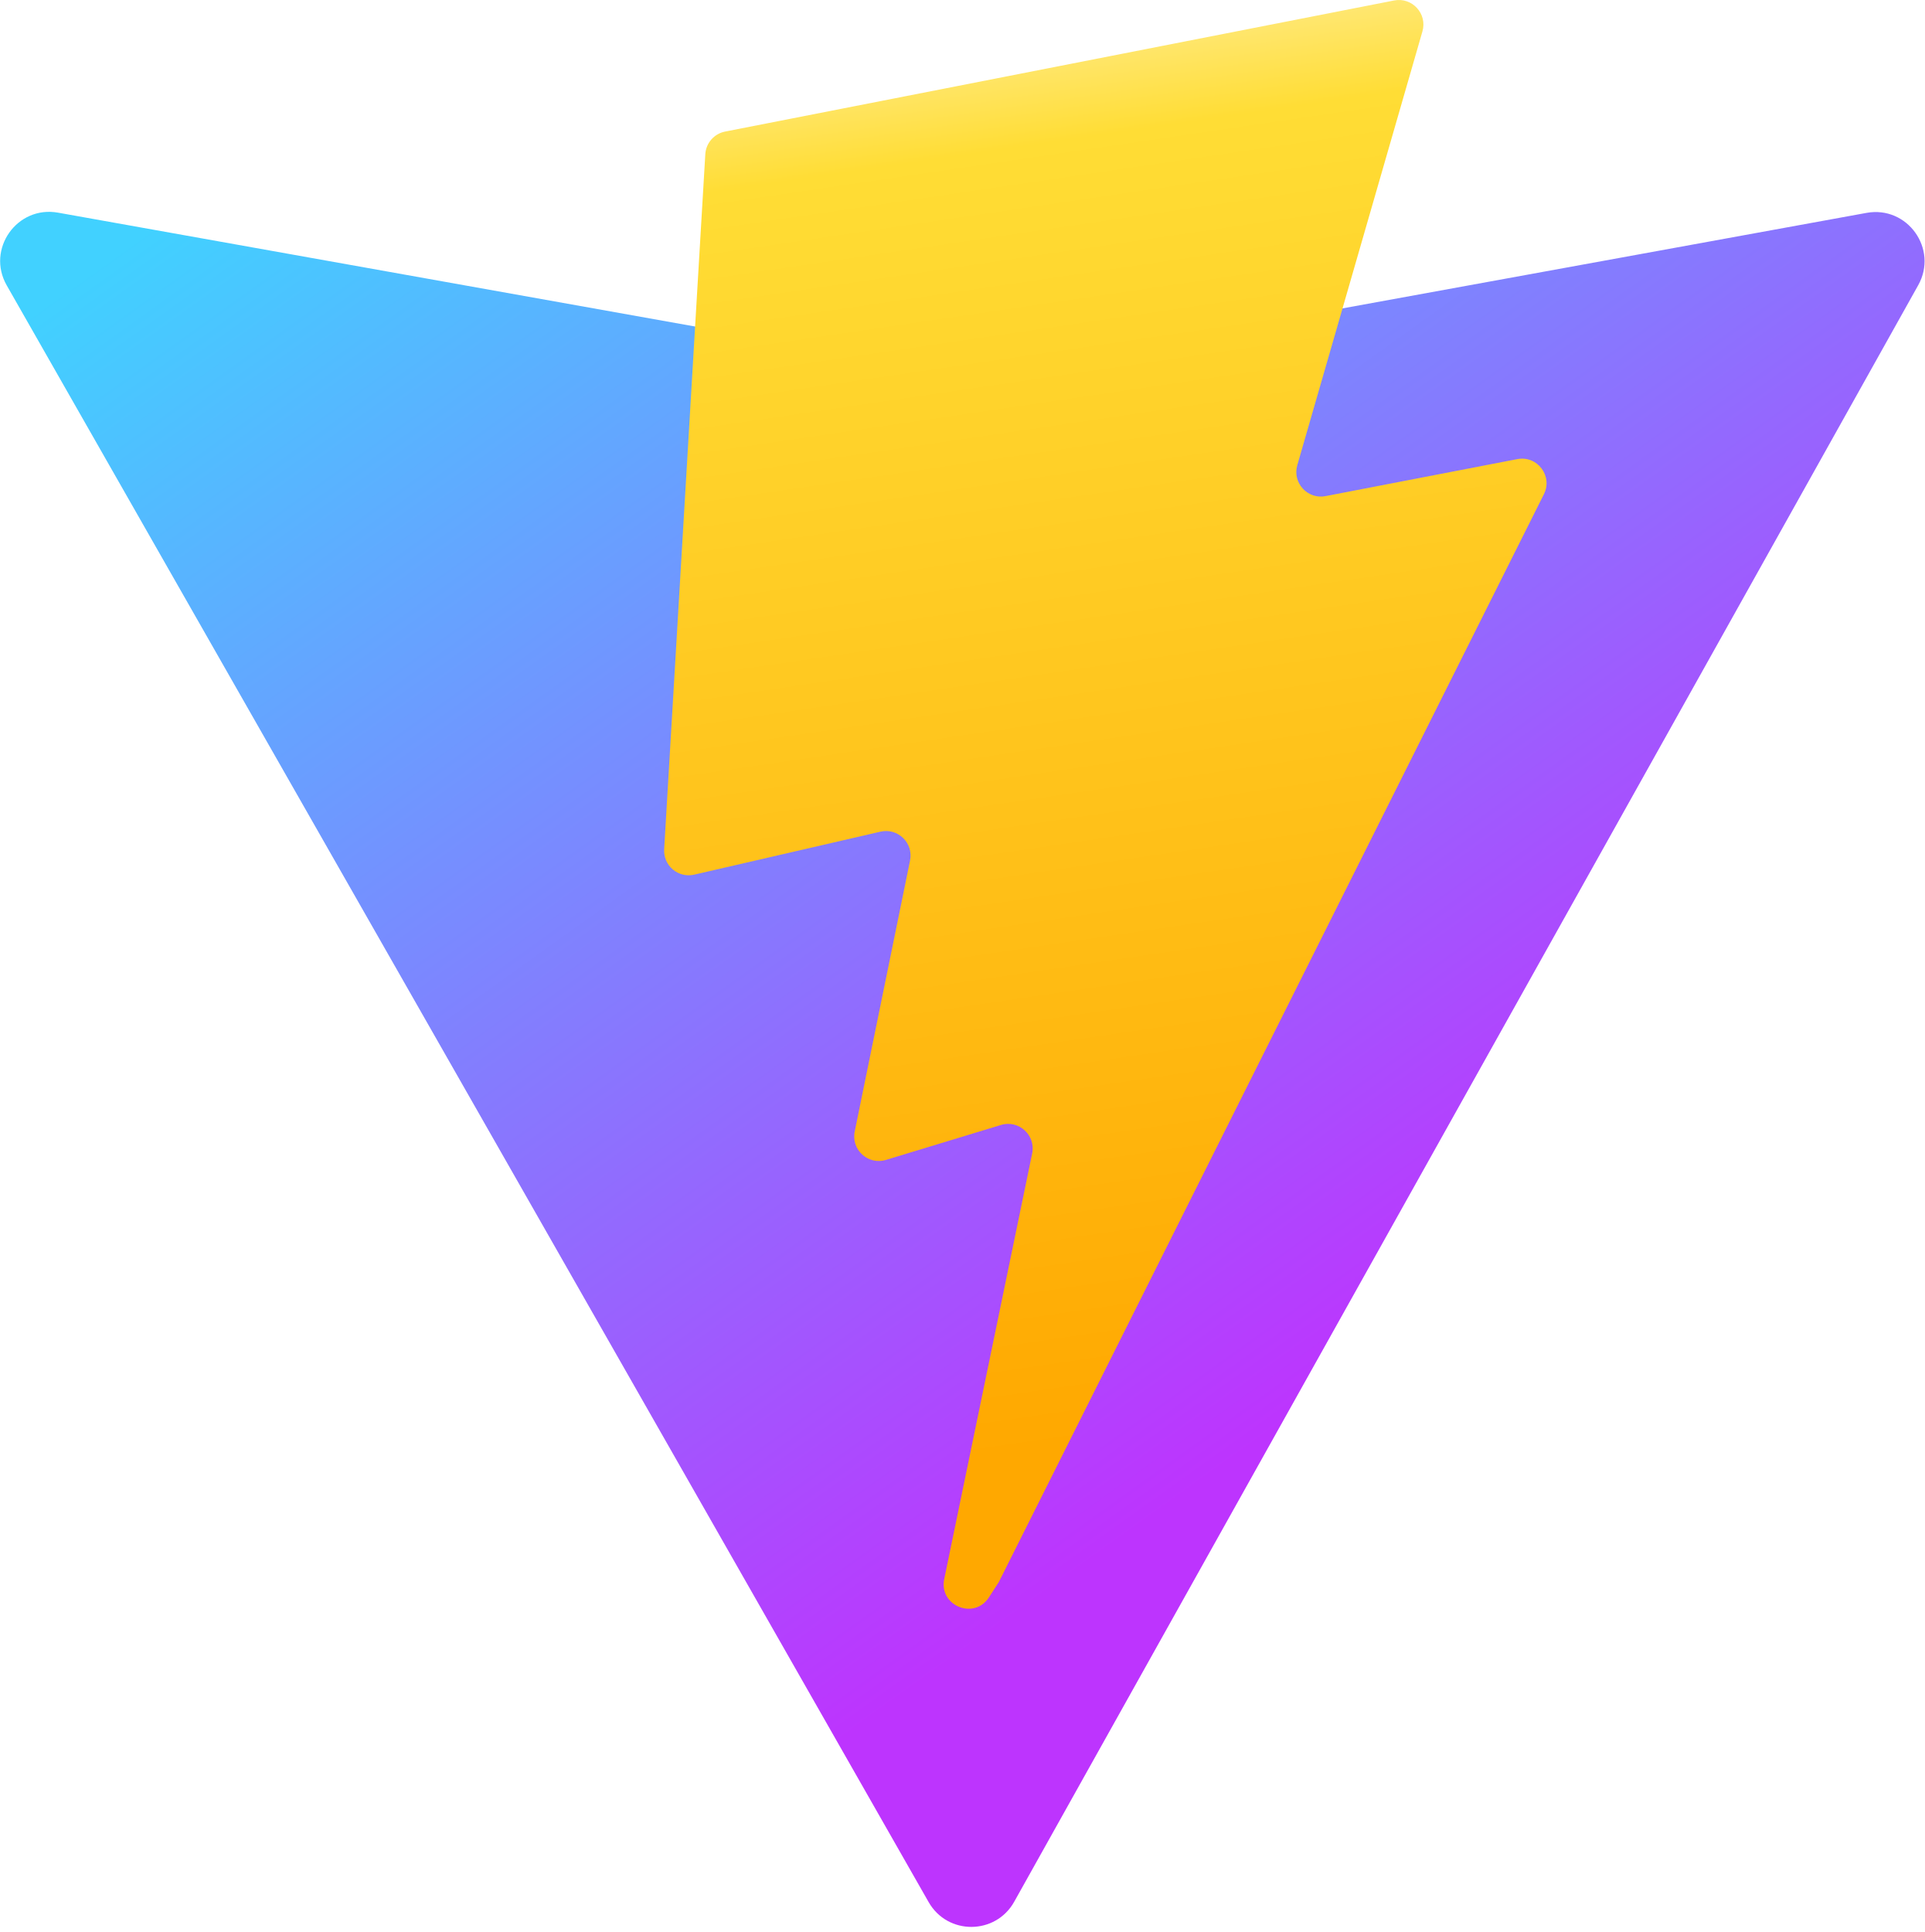
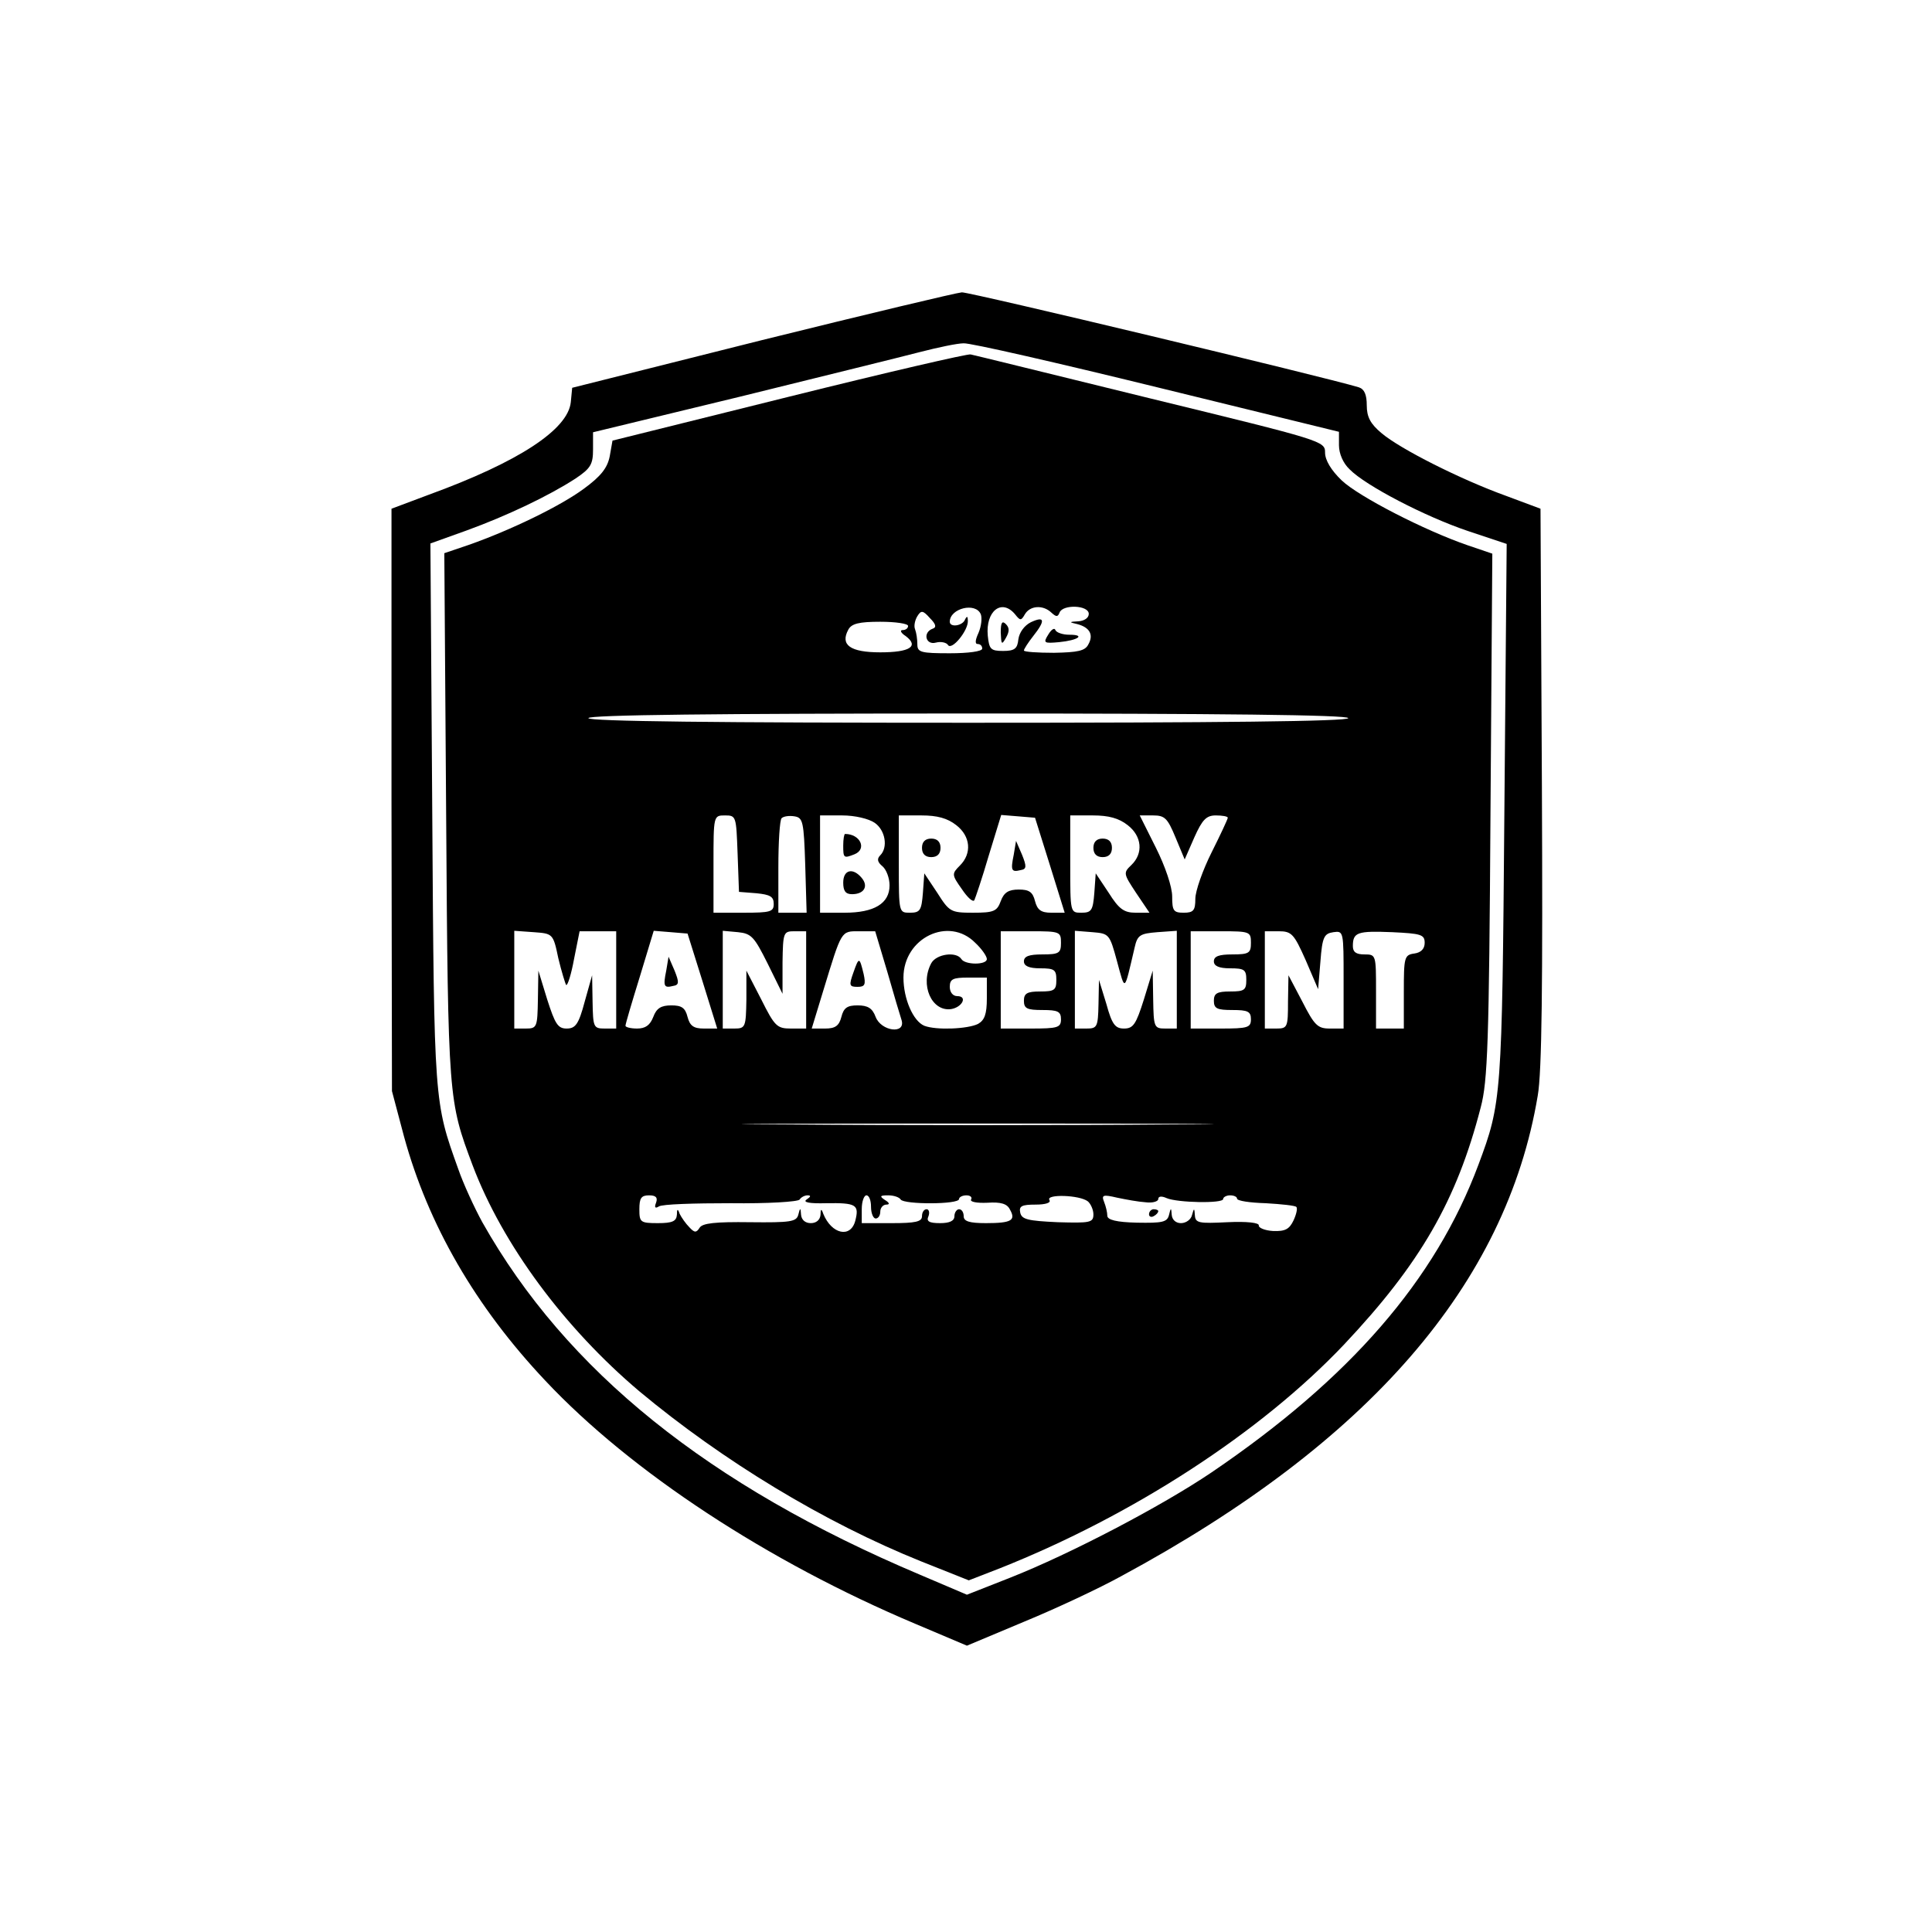
- <svg xmlns="http://www.w3.org/2000/svg" aria-hidden="true" role="img" class="iconify iconify--logos" width="31.88" height="32" preserveAspectRatio="xMidYMid meet" viewBox="0 0 256 257">
-   <defs>
-     <linearGradient id="IconifyId1813088fe1fbc01fb466" x1="-.828%" x2="57.636%" y1="7.652%" y2="78.411%">
-       <stop offset="0%" stop-color="#41D1FF" />
-       <stop offset="100%" stop-color="#BD34FE" />
-     </linearGradient>
-     <linearGradient id="IconifyId1813088fe1fbc01fb467" x1="43.376%" x2="50.316%" y1="2.242%" y2="89.03%">
-       <stop offset="0%" stop-color="#FFEA83" />
-       <stop offset="8.333%" stop-color="#FFDD35" />
-       <stop offset="100%" stop-color="#FFA800" />
-     </linearGradient>
-   </defs>
-   <path fill="url(#IconifyId1813088fe1fbc01fb466)" d="M255.153 37.938L134.897 252.976c-2.483 4.44-8.862 4.466-11.382.048L.875 37.958c-2.746-4.814 1.371-10.646 6.827-9.67l120.385 21.517a6.537 6.537 0 0 0 2.322-.004l117.867-21.483c5.438-.991 9.574 4.796 6.877 9.62Z" />
-   <path fill="url(#IconifyId1813088fe1fbc01fb467)" d="M185.432.063L96.44 17.501a3.268 3.268 0 0 0-2.634 3.014l-5.474 92.456a3.268 3.268 0 0 0 3.997 3.378l24.777-5.718c2.318-.535 4.413 1.507 3.936 3.838l-7.361 36.047c-.495 2.426 1.782 4.5 4.151 3.78l15.304-4.649c2.372-.72 4.652 1.36 4.15 3.788l-11.698 56.621c-.732 3.542 3.979 5.473 5.943 2.437l1.313-2.028l72.516-144.72c1.215-2.423-.88-5.186-3.54-4.672l-25.505 4.922c-2.396.462-4.435-1.77-3.759-4.114l16.646-57.705c.677-2.35-1.37-4.583-3.769-4.113Z" />
+ <svg xmlns="http://www.w3.org/2000/svg" version="1.0" width="417pt" height="417pt" viewBox="0 0 417 417" preserveAspectRatio="xMidYMid meet">
+   <g transform="translate(0,417) scale(0.1,-0.1)" fill="#000000" stroke="none">
+     <path d="M1645 3436 l-410 -103 -3 -31 c-6 -59 -112 -129 -307 -200 l-80 -30 0 -628 1 -629 26 -98 c52 -190 154 -367 305 -527 185 -197 481 -391 799 -525 l111 -47 124 52 c68 28 162 72 209 98 534 288 831 630 899 1037 9 50 11 243 9 669 l-3 598 -75 28 c-97 35 -228 101 -268 135 -24 20 -32 35 -32 60 0 23 -5 35 -17 39 -76 23 -841 206 -857 205 -12 -1 -205 -47 -431 -103z m853 -102 l392 -96 0 -29 c0 -18 9 -39 23 -52 34 -35 163 -102 255 -133 l84 -28 -5 -580 c-5 -616 -6 -626 -56 -760 -93 -249 -277 -461 -576 -664 -108 -73 -305 -176 -434 -227 l-94 -37 -101 43 c-457 193 -764 440 -945 761 -17 31 -41 83 -52 115 -52 145 -52 141 -56 764 l-4 586 78 28 c88 32 178 75 235 112 33 22 38 31 38 63 l0 37 318 77 c174 43 349 86 387 96 39 10 81 19 95 19 14 1 202 -42 418 -95z" />
+     <path d="M1704 3314 l-382 -95 -6 -34 c-5 -25 -19 -43 -56 -70 -50 -37 -157 -89 -248 -121 l-53 -18 4 -571 c4 -609 5 -611 57 -750 65 -172 199 -352 360 -488 180 -150 399 -283 608 -367 l103 -41 67 26 c287 114 563 293 743 483 164 174 243 310 295 512 15 56 18 141 21 630 l4 565 -53 18 c-93 32 -235 105 -272 140 -23 22 -36 44 -36 60 0 25 -4 26 -377 117 -208 51 -382 94 -388 95 -5 2 -182 -39 -391 -91z m413 -470 c3 -8 1 -26 -5 -40 -7 -15 -8 -24 -2 -24 6 0 10 -4 10 -10 0 -6 -30 -10 -70 -10 -62 0 -70 2 -70 19 0 11 -2 25 -5 33 -3 7 0 20 5 28 8 13 12 13 27 -4 13 -13 15 -20 6 -23 -22 -8 -15 -36 7 -30 11 3 23 0 26 -5 8 -13 44 31 43 52 0 10 -2 11 -6 3 -5 -14 -33 -18 -33 -5 0 29 56 43 67 16z m74 0 c11 -14 13 -14 21 0 11 19 39 21 57 4 11 -10 14 -10 18 0 7 18 63 16 63 -3 0 -9 -10 -15 -22 -16 -21 -1 -21 -2 -3 -6 27 -7 36 -23 24 -44 -7 -14 -23 -17 -74 -18 -36 0 -65 2 -65 5 0 3 9 17 20 31 27 34 25 44 -5 30 -14 -7 -25 -22 -27 -37 -2 -20 -8 -25 -33 -25 -27 0 -30 4 -33 33 -5 53 30 81 59 46z m-231 -25 c0 -5 -5 -9 -12 -9 -6 0 -4 -6 7 -13 29 -22 9 -35 -55 -35 -65 0 -87 16 -69 49 7 13 23 17 69 17 33 0 60 -4 60 -9z m950 -199 c0 -7 -280 -10 -820 -10 -540 0 -820 3 -820 10 0 7 280 10 820 10 540 0 820 -3 820 -10z m-1318 -292 l3 -83 38 -3 c29 -3 37 -7 37 -23 0 -17 -7 -19 -65 -19 l-65 0 0 105 c0 105 0 105 25 105 24 0 24 -2 27 -82z m146 -25 l3 -103 -31 0 -30 0 0 98 c0 54 3 102 7 106 4 4 16 6 28 4 18 -3 20 -11 23 -105z m150 91 c23 -16 29 -53 12 -70 -8 -8 -6 -15 5 -24 8 -7 15 -25 15 -41 0 -39 -33 -59 -97 -59 l-53 0 0 105 0 105 48 0 c27 0 57 -7 70 -16z m176 -5 c31 -24 34 -61 8 -87 -18 -18 -18 -20 4 -51 12 -18 24 -29 27 -24 2 4 17 48 31 96 l27 88 37 -3 36 -3 32 -102 32 -103 -29 0 c-22 0 -30 6 -35 25 -5 20 -13 25 -35 25 -22 0 -32 -6 -39 -25 -8 -22 -15 -25 -60 -25 -48 0 -51 2 -77 43 l-28 42 -3 -42 c-3 -38 -6 -43 -28 -43 -24 0 -24 0 -24 105 l0 105 49 0 c34 0 56 -6 75 -21z m370 0 c31 -24 34 -61 8 -86 -18 -17 -17 -19 10 -60 l29 -43 -30 0 c-25 0 -36 8 -58 43 l-28 42 -3 -42 c-3 -38 -6 -43 -28 -43 -24 0 -24 0 -24 105 l0 105 49 0 c34 0 56 -6 75 -21z m103 -26 l20 -48 21 48 c17 38 26 47 46 47 14 0 26 -2 26 -5 0 -3 -16 -37 -35 -75 -19 -38 -35 -83 -35 -100 0 -25 -4 -30 -25 -30 -22 0 -25 4 -25 35 0 21 -15 65 -35 105 l-35 70 29 0 c25 0 31 -6 48 -47z m-1332 -261 c7 -29 15 -55 17 -58 3 -2 11 23 17 56 l12 60 40 0 39 0 0 -105 0 -105 -25 0 c-24 0 -25 3 -26 58 l-1 57 -16 -57 c-13 -49 -20 -58 -39 -58 -19 0 -25 10 -42 63 l-19 62 -1 -62 c-1 -60 -2 -63 -26 -63 l-25 0 0 106 0 105 42 -3 c41 -3 42 -3 53 -56z m311 -49 l32 -103 -29 0 c-22 0 -30 6 -35 25 -5 20 -13 25 -35 25 -22 0 -32 -6 -39 -25 -7 -18 -17 -25 -35 -25 -14 0 -25 3 -25 6 0 4 14 51 31 106 l30 99 37 -3 36 -3 32 -102z m141 37 l32 -65 0 68 c1 65 2 67 26 67 l25 0 0 -105 0 -105 -33 0 c-30 0 -35 5 -64 63 l-32 62 0 -62 c-1 -60 -2 -63 -26 -63 l-25 0 0 106 0 105 33 -3 c29 -3 35 -10 64 -68z m258 -17 c14 -49 28 -96 31 -105 9 -31 -44 -24 -56 7 -7 19 -17 25 -39 25 -22 0 -30 -5 -35 -25 -5 -19 -13 -25 -35 -25 l-29 0 25 82 c40 131 38 128 77 128 l35 0 26 -87z m190 62 c14 -13 25 -29 25 -35 0 -13 -47 -13 -55 0 -11 17 -54 11 -65 -9 -25 -47 1 -105 43 -99 24 4 36 28 13 28 -9 0 -16 8 -16 20 0 17 7 20 40 20 l40 0 0 -45 c0 -34 -5 -47 -19 -55 -22 -11 -90 -14 -116 -4 -24 10 -45 58 -45 104 0 86 98 133 155 75z m185 0 c0 -22 -4 -25 -40 -25 -29 0 -40 -4 -40 -15 0 -10 11 -15 35 -15 31 0 35 -3 35 -25 0 -22 -4 -25 -35 -25 -28 0 -35 -4 -35 -20 0 -17 7 -20 40 -20 33 0 40 -3 40 -20 0 -18 -7 -20 -65 -20 l-65 0 0 105 0 105 65 0 c63 0 65 -1 65 -25z m121 -40 c18 -66 15 -68 38 30 6 27 12 30 49 33 l42 3 0 -105 0 -106 -25 0 c-24 0 -25 3 -26 63 l-1 62 -19 -62 c-17 -54 -23 -63 -43 -63 -19 0 -26 9 -38 53 l-16 52 -1 -52 c-1 -50 -3 -53 -26 -53 l-25 0 0 106 0 105 38 -3 c36 -3 37 -4 53 -63z m289 40 c0 -22 -4 -25 -40 -25 -29 0 -40 -4 -40 -15 0 -10 11 -15 35 -15 31 0 35 -3 35 -25 0 -22 -4 -25 -35 -25 -28 0 -35 -4 -35 -20 0 -17 7 -20 40 -20 33 0 40 -3 40 -20 0 -18 -7 -20 -65 -20 l-65 0 0 105 0 105 65 0 c63 0 65 -1 65 -25z m118 -37 l27 -63 5 60 c4 53 8 60 28 63 22 3 22 2 22 -102 l0 -106 -30 0 c-26 0 -33 7 -59 58 l-30 57 -1 -57 c0 -55 -1 -58 -25 -58 l-25 0 0 105 0 105 30 0 c28 0 33 -6 58 -62z m257 37 c0 -13 -8 -21 -22 -23 -22 -3 -23 -8 -23 -83 l0 -79 -30 0 -30 0 0 80 c0 79 0 80 -25 80 -18 0 -25 5 -25 18 0 30 10 33 85 30 62 -3 70 -5 70 -23z m-552 -392 c-227 -2 -599 -2 -825 0 -227 1 -42 2 412 2 454 0 639 -1 413 -2z m-1107 -169 c-4 -10 -2 -13 6 -8 7 5 77 7 155 7 79 -1 146 3 149 8 3 5 11 9 17 9 8 0 7 -3 -2 -9 -9 -6 6 -9 42 -8 65 1 72 -3 63 -38 -10 -38 -51 -29 -69 15 -4 12 -6 11 -6 -2 -1 -11 -9 -18 -21 -18 -12 0 -20 7 -21 18 -1 16 -2 16 -6 0 -4 -15 -17 -17 -104 -16 -75 1 -103 -2 -109 -12 -7 -11 -11 -11 -22 1 -8 8 -17 21 -21 29 -4 12 -6 11 -6 -2 -1 -14 -10 -18 -41 -18 -38 0 -40 2 -40 30 0 24 4 30 21 30 15 0 19 -5 15 -16z m464 -9 c0 -14 5 -25 10 -25 6 0 10 7 10 15 0 8 6 15 13 15 8 0 7 4 -3 10 -12 8 -11 10 7 10 12 0 24 -4 27 -9 7 -11 126 -11 126 1 0 4 7 8 16 8 8 0 13 -4 10 -9 -3 -5 12 -8 35 -7 29 2 43 -2 49 -15 13 -23 3 -29 -52 -29 -36 0 -48 4 -48 15 0 8 -4 15 -10 15 -5 0 -10 -7 -10 -15 0 -10 -10 -15 -31 -15 -24 0 -30 4 -25 15 3 8 1 15 -4 15 -6 0 -10 -7 -10 -15 0 -12 -14 -15 -65 -15 l-65 0 0 30 c0 17 5 30 10 30 6 0 10 -11 10 -25z m468 12 c6 -5 12 -18 12 -28 0 -18 -7 -19 -77 -17 -65 3 -78 6 -81 21 -3 14 4 17 33 17 22 0 34 4 30 10 -8 13 65 11 83 -3z m125 -2 c15 -2 27 2 27 7 0 6 7 7 18 2 23 -10 122 -12 122 -2 0 4 7 8 15 8 8 0 15 -3 15 -7 0 -5 28 -9 62 -10 34 -2 63 -5 66 -8 3 -3 0 -16 -6 -29 -9 -19 -18 -24 -44 -23 -18 1 -32 7 -31 12 1 6 -26 9 -68 7 -61 -3 -69 -2 -70 15 -1 16 -2 16 -6 1 -2 -10 -13 -18 -24 -18 -11 0 -19 7 -20 18 -1 16 -2 16 -6 -1 -4 -15 -15 -17 -69 -16 -44 1 -64 6 -64 15 0 7 -3 20 -7 30 -6 15 -2 16 28 9 19 -4 46 -9 62 -10z" />
+     <path d="M2160 2805 c1 -26 2 -28 11 -12 8 14 8 22 0 30 -8 8 -11 3 -11 -18z" />
+     <path d="M2263 2801 c-12 -19 -10 -20 23 -17 41 4 58 16 22 16 -15 0 -28 5 -30 10 -2 6 -9 1 -15 -9z" />
+     <path d="M1820 2345 c0 -27 1 -28 24 -19 28 11 13 44 -20 44 -2 0 -4 -11 -4 -25z" />
+     <path d="M1820 2265 c0 -18 5 -25 19 -25 26 0 36 17 21 35 -19 23 -40 18 -40 -10z" />
+     <path d="M1990 2340 c0 -13 7 -20 20 -20 13 0 20 7 20 20 0 13 -7 20 -20 20 -13 0 -20 -7 -20 -20z" />
+     <path d="M2188 2325 c-7 -34 -5 -38 15 -33 13 2 13 8 3 33 l-13 30 -5 -30z" />
+     <path d="M2360 2340 c0 -13 7 -20 20 -20 13 0 20 7 20 20 0 13 -7 20 -20 20 -13 0 -20 -7 -20 -20z" />
+     <path d="M1438 2075 c-7 -34 -5 -38 15 -33 13 2 13 8 3 33 l-13 30 -5 -30z" />
+     <path d="M1842 2071 c-10 -28 -9 -31 9 -31 16 0 18 5 13 28 -9 37 -10 37 -22 3z" />
+     <path d="M2480 1549 c0 -5 5 -7 10 -4 6 3 10 8 10 11 0 2 -4 4 -10 4 -5 0 -10 -5 -10 -11z" />
+   </g>
</svg>
